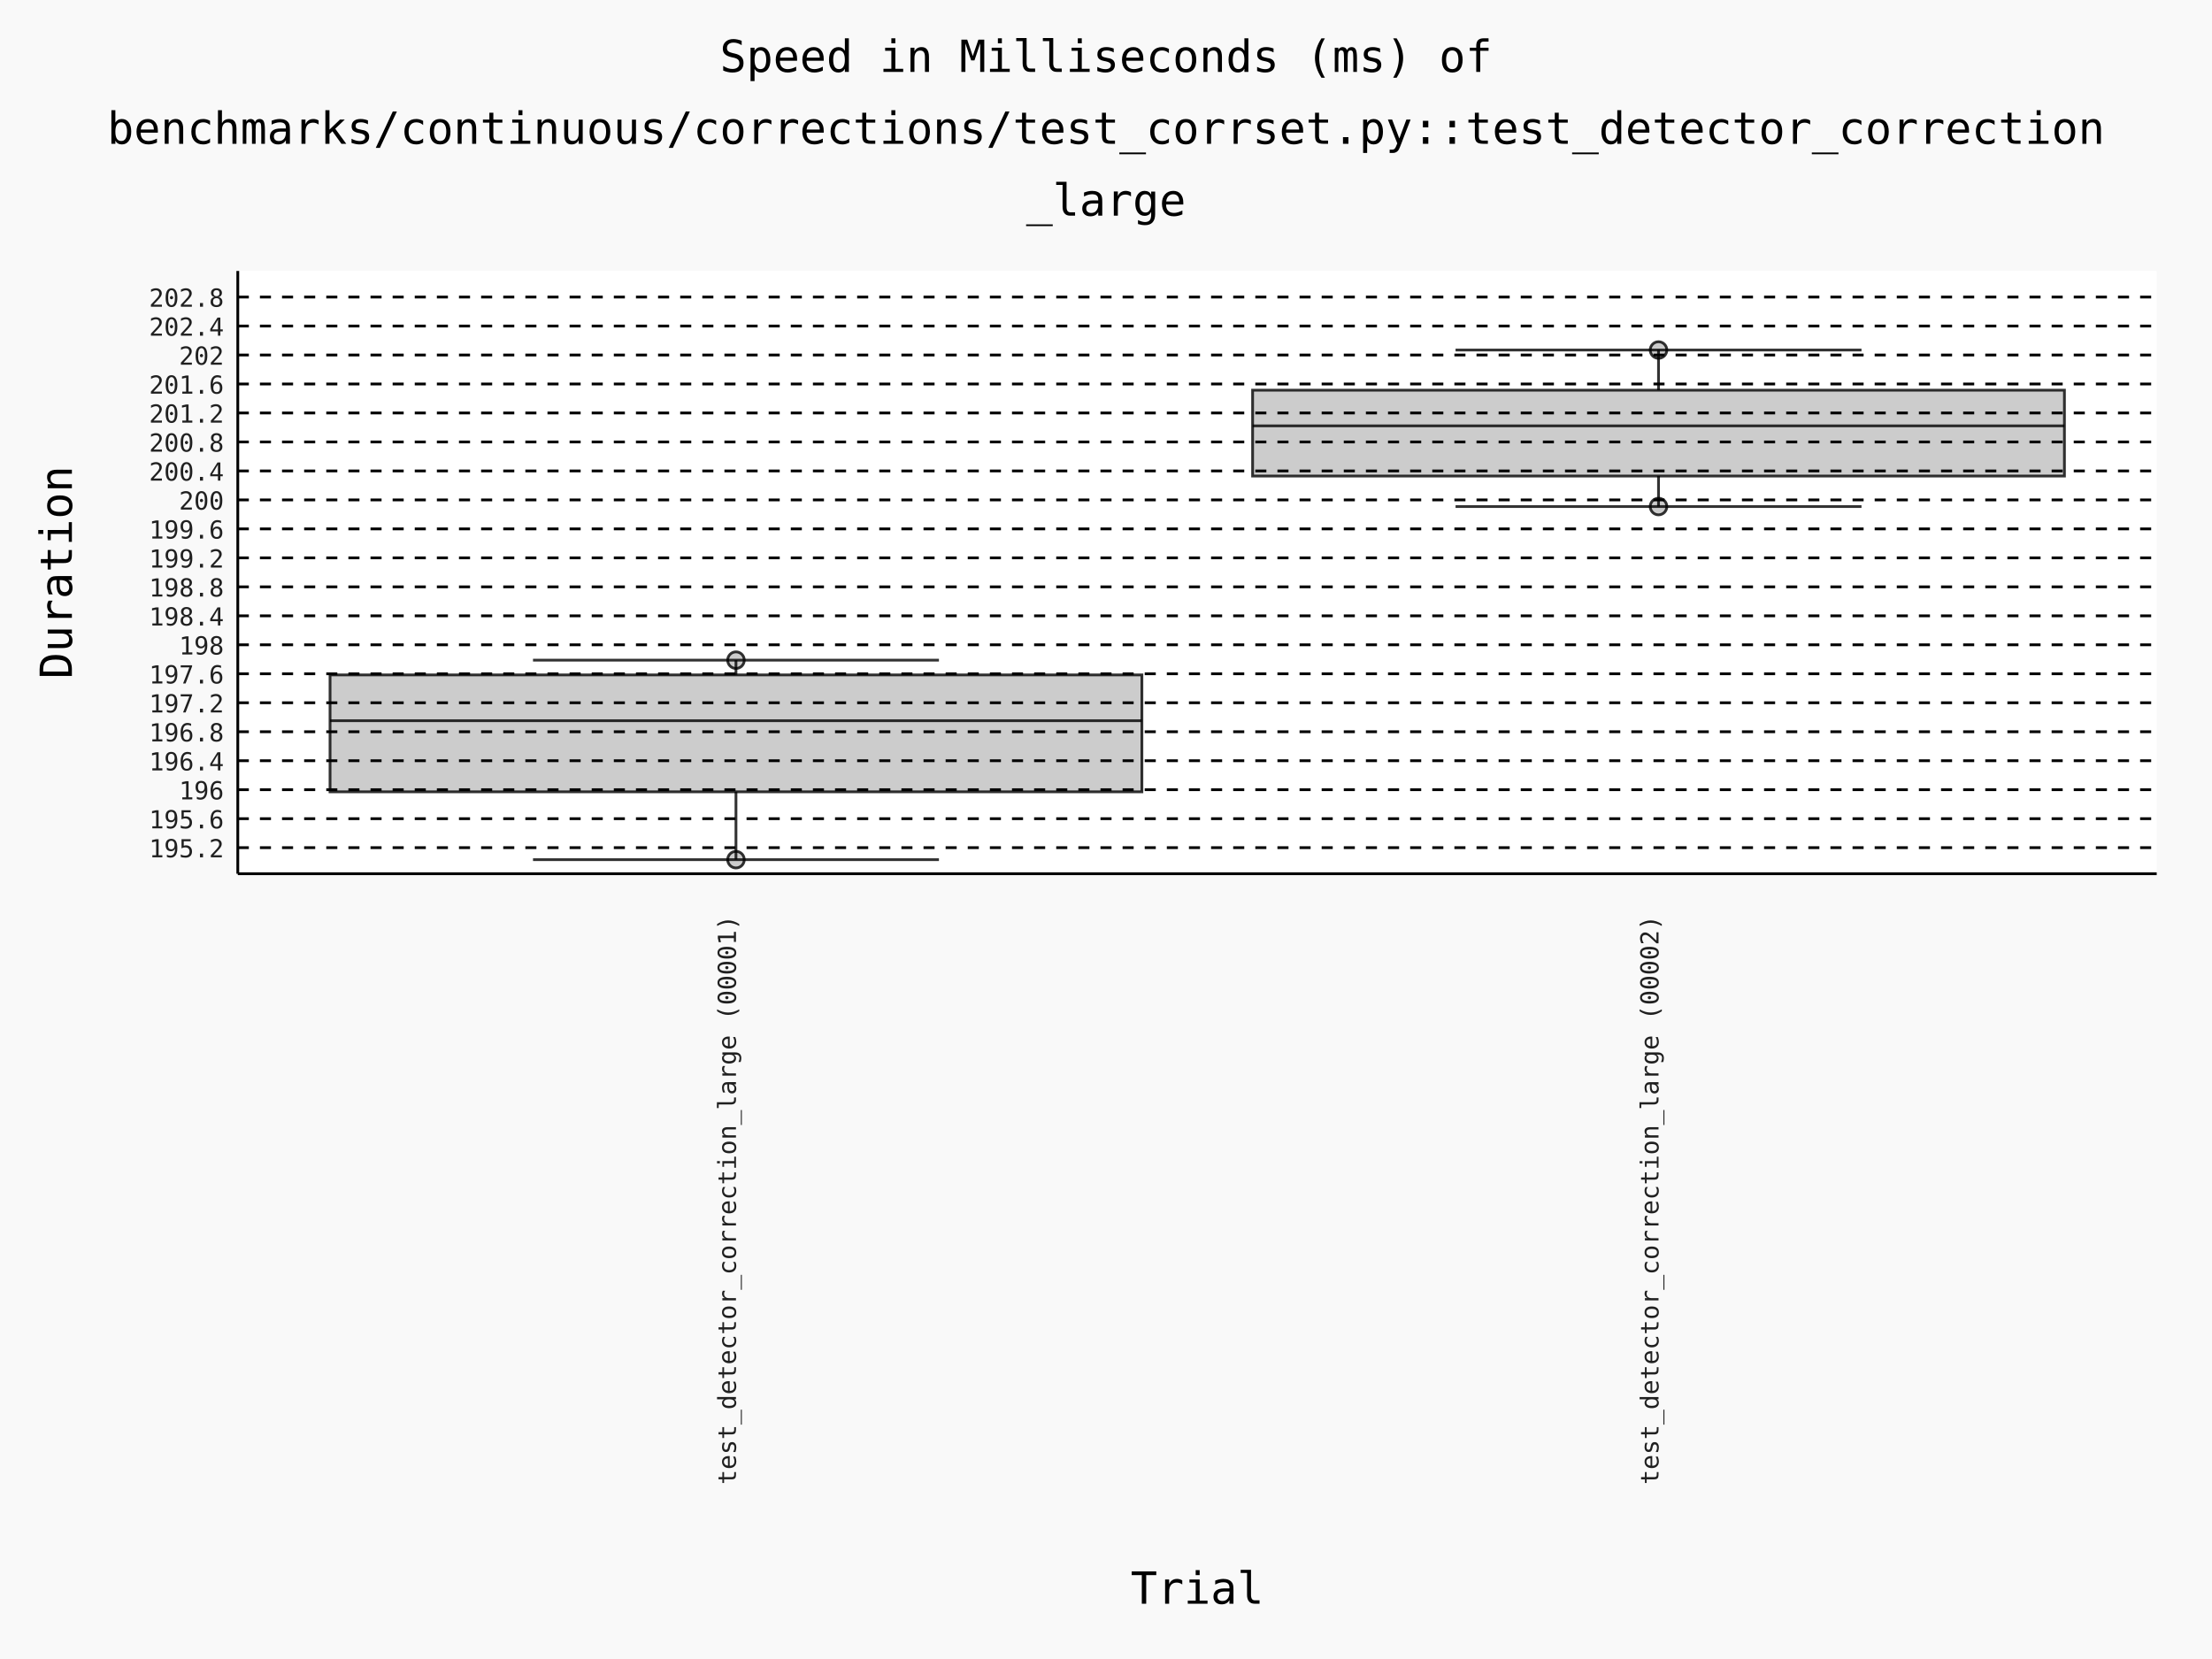
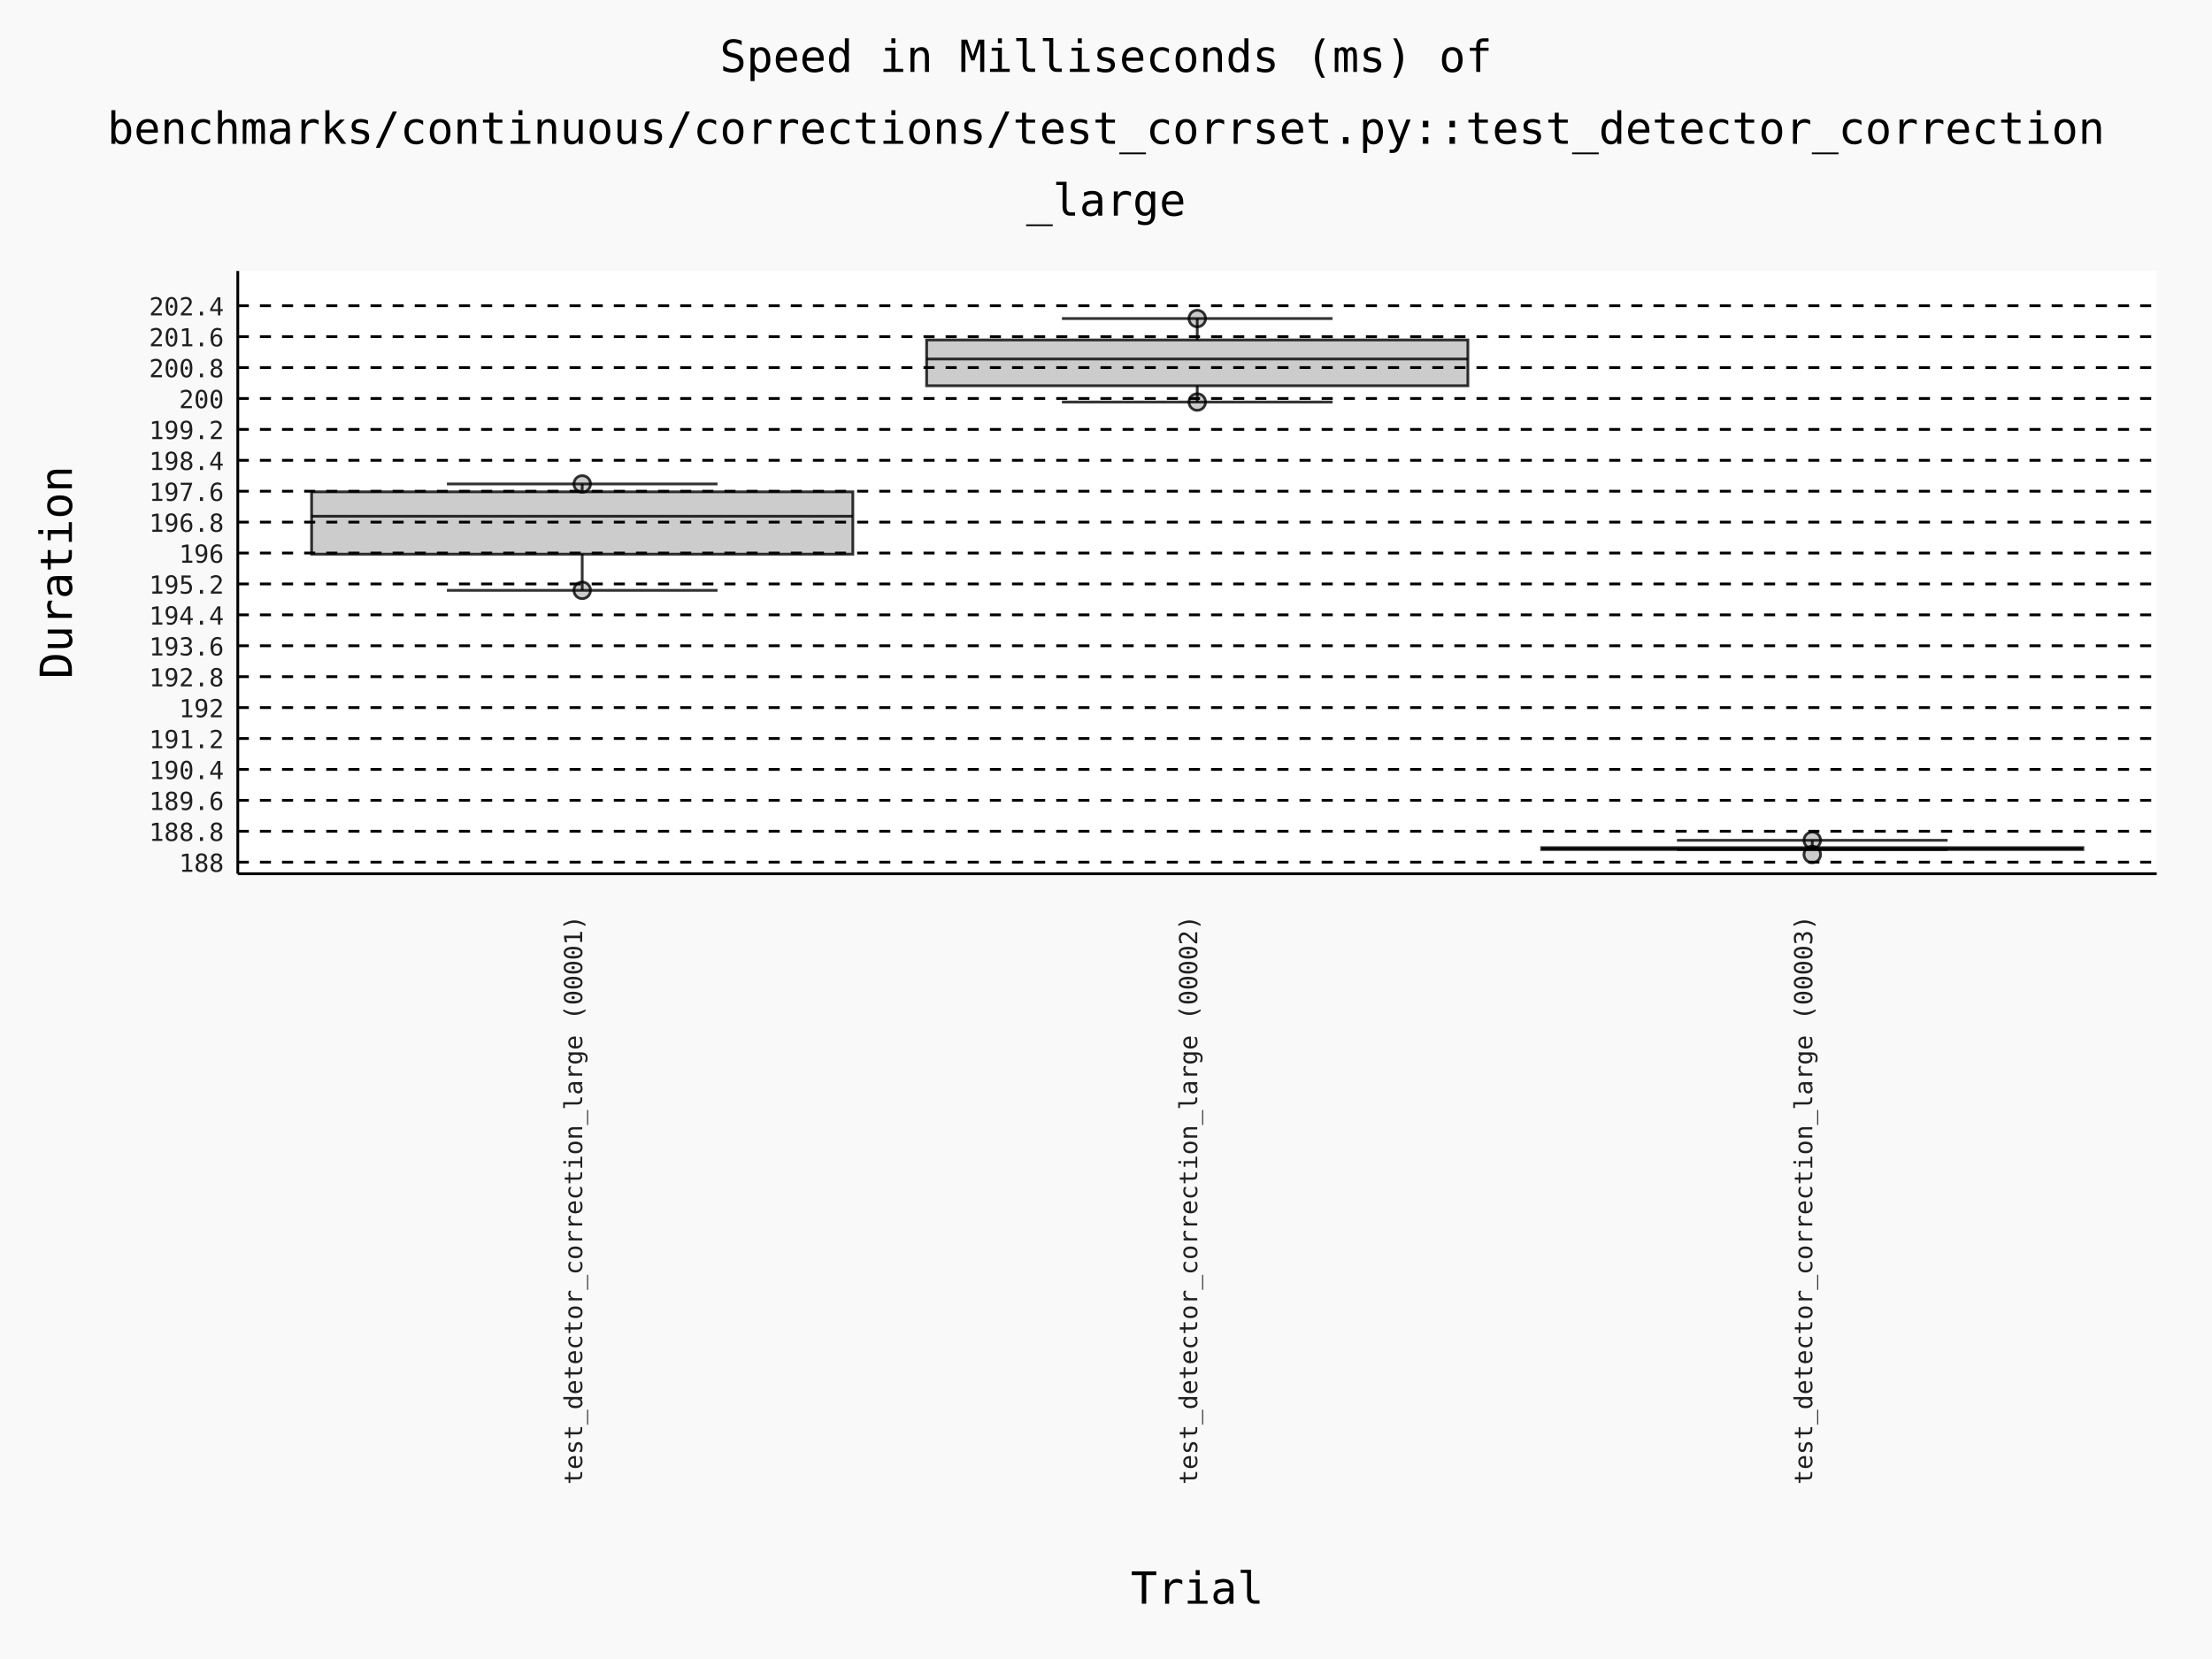
- <svg xmlns="http://www.w3.org/2000/svg" id="chart-cc5b01ff-bea4-48c6-bdcf-34402fcc4ba6" class="pygal-chart" viewBox="0 0 800 600">
+ <svg xmlns="http://www.w3.org/2000/svg" id="chart-5dfb4595-ba84-49ef-9a63-94798927f721" class="pygal-chart" viewBox="0 0 800 600">
  <defs>
-     <style type="text/css">#chart-cc5b01ff-bea4-48c6-bdcf-34402fcc4ba6{-webkit-user-select:none;-webkit-font-smoothing:antialiased;font-family:Consolas,"Deja Vu Sans Mono","Bitstream Vera Sans Mono","Courier New",monospace}#chart-cc5b01ff-bea4-48c6-bdcf-34402fcc4ba6 .title{font-family:Consolas,"Deja Vu Sans Mono","Bitstream Vera Sans Mono","Courier New",monospace;font-size:16px}#chart-cc5b01ff-bea4-48c6-bdcf-34402fcc4ba6 .legends .legend text{font-family:Consolas,"Deja Vu Sans Mono","Bitstream Vera Sans Mono","Courier New",monospace;font-size:14px}#chart-cc5b01ff-bea4-48c6-bdcf-34402fcc4ba6 .axis text{font-family:Consolas,"Deja Vu Sans Mono","Bitstream Vera Sans Mono","Courier New",monospace;font-size:10px}#chart-cc5b01ff-bea4-48c6-bdcf-34402fcc4ba6 .axis text.major{font-family:Consolas,"Deja Vu Sans Mono","Bitstream Vera Sans Mono","Courier New",monospace;font-size:10px}#chart-cc5b01ff-bea4-48c6-bdcf-34402fcc4ba6 .text-overlay text.value{font-family:Consolas,"Deja Vu Sans Mono","Bitstream Vera Sans Mono","Courier New",monospace;font-size:16px}#chart-cc5b01ff-bea4-48c6-bdcf-34402fcc4ba6 .text-overlay text.label{font-family:Consolas,"Deja Vu Sans Mono","Bitstream Vera Sans Mono","Courier New",monospace;font-size:10px}#chart-cc5b01ff-bea4-48c6-bdcf-34402fcc4ba6 .tooltip{font-family:Consolas,"Deja Vu Sans Mono","Bitstream Vera Sans Mono","Courier New",monospace;font-size:14px}#chart-cc5b01ff-bea4-48c6-bdcf-34402fcc4ba6 text.no_data{font-family:Consolas,"Deja Vu Sans Mono","Bitstream Vera Sans Mono","Courier New",monospace;font-size:64px}
- #chart-cc5b01ff-bea4-48c6-bdcf-34402fcc4ba6{background-color:rgba(249,249,249,1)}#chart-cc5b01ff-bea4-48c6-bdcf-34402fcc4ba6 path,#chart-cc5b01ff-bea4-48c6-bdcf-34402fcc4ba6 line,#chart-cc5b01ff-bea4-48c6-bdcf-34402fcc4ba6 rect,#chart-cc5b01ff-bea4-48c6-bdcf-34402fcc4ba6 circle{-webkit-transition:150ms;-moz-transition:150ms;transition:150ms}#chart-cc5b01ff-bea4-48c6-bdcf-34402fcc4ba6 .graph &gt; .background{fill:rgba(249,249,249,1)}#chart-cc5b01ff-bea4-48c6-bdcf-34402fcc4ba6 .plot &gt; .background{fill:rgba(255,255,255,1)}#chart-cc5b01ff-bea4-48c6-bdcf-34402fcc4ba6 .graph{fill:rgba(0,0,0,.87)}#chart-cc5b01ff-bea4-48c6-bdcf-34402fcc4ba6 text.no_data{fill:rgba(0,0,0,1)}#chart-cc5b01ff-bea4-48c6-bdcf-34402fcc4ba6 .title{fill:rgba(0,0,0,1)}#chart-cc5b01ff-bea4-48c6-bdcf-34402fcc4ba6 .legends .legend text{fill:rgba(0,0,0,.87)}#chart-cc5b01ff-bea4-48c6-bdcf-34402fcc4ba6 .legends .legend:hover text{fill:rgba(0,0,0,1)}#chart-cc5b01ff-bea4-48c6-bdcf-34402fcc4ba6 .axis .line{stroke:rgba(0,0,0,1)}#chart-cc5b01ff-bea4-48c6-bdcf-34402fcc4ba6 .axis .guide.line{stroke:rgba(0,0,0,.54)}#chart-cc5b01ff-bea4-48c6-bdcf-34402fcc4ba6 .axis .major.line{stroke:rgba(0,0,0,.87)}#chart-cc5b01ff-bea4-48c6-bdcf-34402fcc4ba6 .axis text.major{fill:rgba(0,0,0,1)}#chart-cc5b01ff-bea4-48c6-bdcf-34402fcc4ba6 .axis.y .guides:hover .guide.line,#chart-cc5b01ff-bea4-48c6-bdcf-34402fcc4ba6 .line-graph .axis.x .guides:hover .guide.line,#chart-cc5b01ff-bea4-48c6-bdcf-34402fcc4ba6 .stackedline-graph .axis.x .guides:hover .guide.line,#chart-cc5b01ff-bea4-48c6-bdcf-34402fcc4ba6 .xy-graph .axis.x .guides:hover .guide.line{stroke:rgba(0,0,0,1)}#chart-cc5b01ff-bea4-48c6-bdcf-34402fcc4ba6 .axis .guides:hover text{fill:rgba(0,0,0,1)}#chart-cc5b01ff-bea4-48c6-bdcf-34402fcc4ba6 .reactive{fill-opacity:.7;stroke-opacity:.8;stroke-width:1}#chart-cc5b01ff-bea4-48c6-bdcf-34402fcc4ba6 .ci{stroke:rgba(0,0,0,.87)}#chart-cc5b01ff-bea4-48c6-bdcf-34402fcc4ba6 .reactive.active,#chart-cc5b01ff-bea4-48c6-bdcf-34402fcc4ba6 .active .reactive{fill-opacity:.8;stroke-opacity:.9;stroke-width:4}#chart-cc5b01ff-bea4-48c6-bdcf-34402fcc4ba6 .ci .reactive.active{stroke-width:1.5}#chart-cc5b01ff-bea4-48c6-bdcf-34402fcc4ba6 .series text{fill:rgba(0,0,0,1)}#chart-cc5b01ff-bea4-48c6-bdcf-34402fcc4ba6 .tooltip rect{fill:rgba(255,255,255,1);stroke:rgba(0,0,0,1);-webkit-transition:opacity 150ms;-moz-transition:opacity 150ms;transition:opacity 150ms}#chart-cc5b01ff-bea4-48c6-bdcf-34402fcc4ba6 .tooltip .label{fill:rgba(0,0,0,.87)}#chart-cc5b01ff-bea4-48c6-bdcf-34402fcc4ba6 .tooltip .label{fill:rgba(0,0,0,.87)}#chart-cc5b01ff-bea4-48c6-bdcf-34402fcc4ba6 .tooltip .legend{font-size:.8em;fill:rgba(0,0,0,.54)}#chart-cc5b01ff-bea4-48c6-bdcf-34402fcc4ba6 .tooltip .x_label{font-size:.6em;fill:rgba(0,0,0,1)}#chart-cc5b01ff-bea4-48c6-bdcf-34402fcc4ba6 .tooltip .xlink{font-size:.5em;text-decoration:underline}#chart-cc5b01ff-bea4-48c6-bdcf-34402fcc4ba6 .tooltip .value{font-size:1.5em}#chart-cc5b01ff-bea4-48c6-bdcf-34402fcc4ba6 .bound{font-size:.5em}#chart-cc5b01ff-bea4-48c6-bdcf-34402fcc4ba6 .max-value{font-size:.75em;fill:rgba(0,0,0,.54)}#chart-cc5b01ff-bea4-48c6-bdcf-34402fcc4ba6 .map-element{fill:rgba(255,255,255,1);stroke:rgba(0,0,0,.54) !important}#chart-cc5b01ff-bea4-48c6-bdcf-34402fcc4ba6 .map-element .reactive{fill-opacity:inherit;stroke-opacity:inherit}#chart-cc5b01ff-bea4-48c6-bdcf-34402fcc4ba6 .color-0,#chart-cc5b01ff-bea4-48c6-bdcf-34402fcc4ba6 .color-0 a:visited{stroke:#000000;fill:#000000}#chart-cc5b01ff-bea4-48c6-bdcf-34402fcc4ba6 .color-1,#chart-cc5b01ff-bea4-48c6-bdcf-34402fcc4ba6 .color-1 a:visited{stroke:#000000;fill:#000000}#chart-cc5b01ff-bea4-48c6-bdcf-34402fcc4ba6 .text-overlay .color-0 text{fill:white}#chart-cc5b01ff-bea4-48c6-bdcf-34402fcc4ba6 .text-overlay .color-1 text{fill:white}
- #chart-cc5b01ff-bea4-48c6-bdcf-34402fcc4ba6 text.no_data{text-anchor:middle}#chart-cc5b01ff-bea4-48c6-bdcf-34402fcc4ba6 .guide.line{fill:none}#chart-cc5b01ff-bea4-48c6-bdcf-34402fcc4ba6 .centered{text-anchor:middle}#chart-cc5b01ff-bea4-48c6-bdcf-34402fcc4ba6 .title{text-anchor:middle}#chart-cc5b01ff-bea4-48c6-bdcf-34402fcc4ba6 .legends .legend text{fill-opacity:1}#chart-cc5b01ff-bea4-48c6-bdcf-34402fcc4ba6 .axis.x text{text-anchor:middle}#chart-cc5b01ff-bea4-48c6-bdcf-34402fcc4ba6 .axis.x:not(.web) text[transform]{text-anchor:start}#chart-cc5b01ff-bea4-48c6-bdcf-34402fcc4ba6 .axis.x:not(.web) text[transform].backwards{text-anchor:end}#chart-cc5b01ff-bea4-48c6-bdcf-34402fcc4ba6 .axis.y text{text-anchor:end}#chart-cc5b01ff-bea4-48c6-bdcf-34402fcc4ba6 .axis.y text[transform].backwards{text-anchor:start}#chart-cc5b01ff-bea4-48c6-bdcf-34402fcc4ba6 .axis.y2 text{text-anchor:start}#chart-cc5b01ff-bea4-48c6-bdcf-34402fcc4ba6 .axis.y2 text[transform].backwards{text-anchor:end}#chart-cc5b01ff-bea4-48c6-bdcf-34402fcc4ba6 .axis .guide.line{stroke-dasharray:4,4;stroke:black}#chart-cc5b01ff-bea4-48c6-bdcf-34402fcc4ba6 .axis .major.guide.line{stroke-dasharray:6,6;stroke:black}#chart-cc5b01ff-bea4-48c6-bdcf-34402fcc4ba6 .horizontal .axis.y .guide.line,#chart-cc5b01ff-bea4-48c6-bdcf-34402fcc4ba6 .horizontal .axis.y2 .guide.line,#chart-cc5b01ff-bea4-48c6-bdcf-34402fcc4ba6 .vertical .axis.x .guide.line{opacity:0}#chart-cc5b01ff-bea4-48c6-bdcf-34402fcc4ba6 .horizontal .axis.always_show .guide.line,#chart-cc5b01ff-bea4-48c6-bdcf-34402fcc4ba6 .vertical .axis.always_show .guide.line{opacity:1 !important}#chart-cc5b01ff-bea4-48c6-bdcf-34402fcc4ba6 .axis.y .guides:hover .guide.line,#chart-cc5b01ff-bea4-48c6-bdcf-34402fcc4ba6 .axis.y2 .guides:hover .guide.line,#chart-cc5b01ff-bea4-48c6-bdcf-34402fcc4ba6 .axis.x .guides:hover .guide.line{opacity:1}#chart-cc5b01ff-bea4-48c6-bdcf-34402fcc4ba6 .axis .guides:hover text{opacity:1}#chart-cc5b01ff-bea4-48c6-bdcf-34402fcc4ba6 .nofill{fill:none}#chart-cc5b01ff-bea4-48c6-bdcf-34402fcc4ba6 .subtle-fill{fill-opacity:.2}#chart-cc5b01ff-bea4-48c6-bdcf-34402fcc4ba6 .dot{stroke-width:1px;fill-opacity:1;stroke-opacity:1}#chart-cc5b01ff-bea4-48c6-bdcf-34402fcc4ba6 .dot.active{stroke-width:5px}#chart-cc5b01ff-bea4-48c6-bdcf-34402fcc4ba6 .dot.negative{fill:transparent}#chart-cc5b01ff-bea4-48c6-bdcf-34402fcc4ba6 text,#chart-cc5b01ff-bea4-48c6-bdcf-34402fcc4ba6 tspan{stroke:none !important}#chart-cc5b01ff-bea4-48c6-bdcf-34402fcc4ba6 .series text.active{opacity:1}#chart-cc5b01ff-bea4-48c6-bdcf-34402fcc4ba6 .tooltip rect{fill-opacity:.95;stroke-width:.5}#chart-cc5b01ff-bea4-48c6-bdcf-34402fcc4ba6 .tooltip text{fill-opacity:1}#chart-cc5b01ff-bea4-48c6-bdcf-34402fcc4ba6 .showable{visibility:hidden}#chart-cc5b01ff-bea4-48c6-bdcf-34402fcc4ba6 .showable.shown{visibility:visible}#chart-cc5b01ff-bea4-48c6-bdcf-34402fcc4ba6 .gauge-background{fill:rgba(229,229,229,1);stroke:none}#chart-cc5b01ff-bea4-48c6-bdcf-34402fcc4ba6 .bg-lines{stroke:rgba(249,249,249,1);stroke-width:2px}
+     <style type="text/css">#chart-5dfb4595-ba84-49ef-9a63-94798927f721{-webkit-user-select:none;-webkit-font-smoothing:antialiased;font-family:Consolas,"Deja Vu Sans Mono","Bitstream Vera Sans Mono","Courier New",monospace}#chart-5dfb4595-ba84-49ef-9a63-94798927f721 .title{font-family:Consolas,"Deja Vu Sans Mono","Bitstream Vera Sans Mono","Courier New",monospace;font-size:16px}#chart-5dfb4595-ba84-49ef-9a63-94798927f721 .legends .legend text{font-family:Consolas,"Deja Vu Sans Mono","Bitstream Vera Sans Mono","Courier New",monospace;font-size:14px}#chart-5dfb4595-ba84-49ef-9a63-94798927f721 .axis text{font-family:Consolas,"Deja Vu Sans Mono","Bitstream Vera Sans Mono","Courier New",monospace;font-size:10px}#chart-5dfb4595-ba84-49ef-9a63-94798927f721 .axis text.major{font-family:Consolas,"Deja Vu Sans Mono","Bitstream Vera Sans Mono","Courier New",monospace;font-size:10px}#chart-5dfb4595-ba84-49ef-9a63-94798927f721 .text-overlay text.value{font-family:Consolas,"Deja Vu Sans Mono","Bitstream Vera Sans Mono","Courier New",monospace;font-size:16px}#chart-5dfb4595-ba84-49ef-9a63-94798927f721 .text-overlay text.label{font-family:Consolas,"Deja Vu Sans Mono","Bitstream Vera Sans Mono","Courier New",monospace;font-size:10px}#chart-5dfb4595-ba84-49ef-9a63-94798927f721 .tooltip{font-family:Consolas,"Deja Vu Sans Mono","Bitstream Vera Sans Mono","Courier New",monospace;font-size:14px}#chart-5dfb4595-ba84-49ef-9a63-94798927f721 text.no_data{font-family:Consolas,"Deja Vu Sans Mono","Bitstream Vera Sans Mono","Courier New",monospace;font-size:64px}
+ #chart-5dfb4595-ba84-49ef-9a63-94798927f721{background-color:rgba(249,249,249,1)}#chart-5dfb4595-ba84-49ef-9a63-94798927f721 path,#chart-5dfb4595-ba84-49ef-9a63-94798927f721 line,#chart-5dfb4595-ba84-49ef-9a63-94798927f721 rect,#chart-5dfb4595-ba84-49ef-9a63-94798927f721 circle{-webkit-transition:150ms;-moz-transition:150ms;transition:150ms}#chart-5dfb4595-ba84-49ef-9a63-94798927f721 .graph &gt; .background{fill:rgba(249,249,249,1)}#chart-5dfb4595-ba84-49ef-9a63-94798927f721 .plot &gt; .background{fill:rgba(255,255,255,1)}#chart-5dfb4595-ba84-49ef-9a63-94798927f721 .graph{fill:rgba(0,0,0,.87)}#chart-5dfb4595-ba84-49ef-9a63-94798927f721 text.no_data{fill:rgba(0,0,0,1)}#chart-5dfb4595-ba84-49ef-9a63-94798927f721 .title{fill:rgba(0,0,0,1)}#chart-5dfb4595-ba84-49ef-9a63-94798927f721 .legends .legend text{fill:rgba(0,0,0,.87)}#chart-5dfb4595-ba84-49ef-9a63-94798927f721 .legends .legend:hover text{fill:rgba(0,0,0,1)}#chart-5dfb4595-ba84-49ef-9a63-94798927f721 .axis .line{stroke:rgba(0,0,0,1)}#chart-5dfb4595-ba84-49ef-9a63-94798927f721 .axis .guide.line{stroke:rgba(0,0,0,.54)}#chart-5dfb4595-ba84-49ef-9a63-94798927f721 .axis .major.line{stroke:rgba(0,0,0,.87)}#chart-5dfb4595-ba84-49ef-9a63-94798927f721 .axis text.major{fill:rgba(0,0,0,1)}#chart-5dfb4595-ba84-49ef-9a63-94798927f721 .axis.y .guides:hover .guide.line,#chart-5dfb4595-ba84-49ef-9a63-94798927f721 .line-graph .axis.x .guides:hover .guide.line,#chart-5dfb4595-ba84-49ef-9a63-94798927f721 .stackedline-graph .axis.x .guides:hover .guide.line,#chart-5dfb4595-ba84-49ef-9a63-94798927f721 .xy-graph .axis.x .guides:hover .guide.line{stroke:rgba(0,0,0,1)}#chart-5dfb4595-ba84-49ef-9a63-94798927f721 .axis .guides:hover text{fill:rgba(0,0,0,1)}#chart-5dfb4595-ba84-49ef-9a63-94798927f721 .reactive{fill-opacity:.7;stroke-opacity:.8;stroke-width:1}#chart-5dfb4595-ba84-49ef-9a63-94798927f721 .ci{stroke:rgba(0,0,0,.87)}#chart-5dfb4595-ba84-49ef-9a63-94798927f721 .reactive.active,#chart-5dfb4595-ba84-49ef-9a63-94798927f721 .active .reactive{fill-opacity:.8;stroke-opacity:.9;stroke-width:4}#chart-5dfb4595-ba84-49ef-9a63-94798927f721 .ci .reactive.active{stroke-width:1.5}#chart-5dfb4595-ba84-49ef-9a63-94798927f721 .series text{fill:rgba(0,0,0,1)}#chart-5dfb4595-ba84-49ef-9a63-94798927f721 .tooltip rect{fill:rgba(255,255,255,1);stroke:rgba(0,0,0,1);-webkit-transition:opacity 150ms;-moz-transition:opacity 150ms;transition:opacity 150ms}#chart-5dfb4595-ba84-49ef-9a63-94798927f721 .tooltip .label{fill:rgba(0,0,0,.87)}#chart-5dfb4595-ba84-49ef-9a63-94798927f721 .tooltip .label{fill:rgba(0,0,0,.87)}#chart-5dfb4595-ba84-49ef-9a63-94798927f721 .tooltip .legend{font-size:.8em;fill:rgba(0,0,0,.54)}#chart-5dfb4595-ba84-49ef-9a63-94798927f721 .tooltip .x_label{font-size:.6em;fill:rgba(0,0,0,1)}#chart-5dfb4595-ba84-49ef-9a63-94798927f721 .tooltip .xlink{font-size:.5em;text-decoration:underline}#chart-5dfb4595-ba84-49ef-9a63-94798927f721 .tooltip .value{font-size:1.5em}#chart-5dfb4595-ba84-49ef-9a63-94798927f721 .bound{font-size:.5em}#chart-5dfb4595-ba84-49ef-9a63-94798927f721 .max-value{font-size:.75em;fill:rgba(0,0,0,.54)}#chart-5dfb4595-ba84-49ef-9a63-94798927f721 .map-element{fill:rgba(255,255,255,1);stroke:rgba(0,0,0,.54) !important}#chart-5dfb4595-ba84-49ef-9a63-94798927f721 .map-element .reactive{fill-opacity:inherit;stroke-opacity:inherit}#chart-5dfb4595-ba84-49ef-9a63-94798927f721 .color-0,#chart-5dfb4595-ba84-49ef-9a63-94798927f721 .color-0 a:visited{stroke:#000000;fill:#000000}#chart-5dfb4595-ba84-49ef-9a63-94798927f721 .color-1,#chart-5dfb4595-ba84-49ef-9a63-94798927f721 .color-1 a:visited{stroke:#000000;fill:#000000}#chart-5dfb4595-ba84-49ef-9a63-94798927f721 .color-2,#chart-5dfb4595-ba84-49ef-9a63-94798927f721 .color-2 a:visited{stroke:#000000;fill:#000000}#chart-5dfb4595-ba84-49ef-9a63-94798927f721 .text-overlay .color-0 text{fill:white}#chart-5dfb4595-ba84-49ef-9a63-94798927f721 .text-overlay .color-1 text{fill:white}#chart-5dfb4595-ba84-49ef-9a63-94798927f721 .text-overlay .color-2 text{fill:white}
+ #chart-5dfb4595-ba84-49ef-9a63-94798927f721 text.no_data{text-anchor:middle}#chart-5dfb4595-ba84-49ef-9a63-94798927f721 .guide.line{fill:none}#chart-5dfb4595-ba84-49ef-9a63-94798927f721 .centered{text-anchor:middle}#chart-5dfb4595-ba84-49ef-9a63-94798927f721 .title{text-anchor:middle}#chart-5dfb4595-ba84-49ef-9a63-94798927f721 .legends .legend text{fill-opacity:1}#chart-5dfb4595-ba84-49ef-9a63-94798927f721 .axis.x text{text-anchor:middle}#chart-5dfb4595-ba84-49ef-9a63-94798927f721 .axis.x:not(.web) text[transform]{text-anchor:start}#chart-5dfb4595-ba84-49ef-9a63-94798927f721 .axis.x:not(.web) text[transform].backwards{text-anchor:end}#chart-5dfb4595-ba84-49ef-9a63-94798927f721 .axis.y text{text-anchor:end}#chart-5dfb4595-ba84-49ef-9a63-94798927f721 .axis.y text[transform].backwards{text-anchor:start}#chart-5dfb4595-ba84-49ef-9a63-94798927f721 .axis.y2 text{text-anchor:start}#chart-5dfb4595-ba84-49ef-9a63-94798927f721 .axis.y2 text[transform].backwards{text-anchor:end}#chart-5dfb4595-ba84-49ef-9a63-94798927f721 .axis .guide.line{stroke-dasharray:4,4;stroke:black}#chart-5dfb4595-ba84-49ef-9a63-94798927f721 .axis .major.guide.line{stroke-dasharray:6,6;stroke:black}#chart-5dfb4595-ba84-49ef-9a63-94798927f721 .horizontal .axis.y .guide.line,#chart-5dfb4595-ba84-49ef-9a63-94798927f721 .horizontal .axis.y2 .guide.line,#chart-5dfb4595-ba84-49ef-9a63-94798927f721 .vertical .axis.x .guide.line{opacity:0}#chart-5dfb4595-ba84-49ef-9a63-94798927f721 .horizontal .axis.always_show .guide.line,#chart-5dfb4595-ba84-49ef-9a63-94798927f721 .vertical .axis.always_show .guide.line{opacity:1 !important}#chart-5dfb4595-ba84-49ef-9a63-94798927f721 .axis.y .guides:hover .guide.line,#chart-5dfb4595-ba84-49ef-9a63-94798927f721 .axis.y2 .guides:hover .guide.line,#chart-5dfb4595-ba84-49ef-9a63-94798927f721 .axis.x .guides:hover .guide.line{opacity:1}#chart-5dfb4595-ba84-49ef-9a63-94798927f721 .axis .guides:hover text{opacity:1}#chart-5dfb4595-ba84-49ef-9a63-94798927f721 .nofill{fill:none}#chart-5dfb4595-ba84-49ef-9a63-94798927f721 .subtle-fill{fill-opacity:.2}#chart-5dfb4595-ba84-49ef-9a63-94798927f721 .dot{stroke-width:1px;fill-opacity:1;stroke-opacity:1}#chart-5dfb4595-ba84-49ef-9a63-94798927f721 .dot.active{stroke-width:5px}#chart-5dfb4595-ba84-49ef-9a63-94798927f721 .dot.negative{fill:transparent}#chart-5dfb4595-ba84-49ef-9a63-94798927f721 text,#chart-5dfb4595-ba84-49ef-9a63-94798927f721 tspan{stroke:none !important}#chart-5dfb4595-ba84-49ef-9a63-94798927f721 .series text.active{opacity:1}#chart-5dfb4595-ba84-49ef-9a63-94798927f721 .tooltip rect{fill-opacity:.95;stroke-width:.5}#chart-5dfb4595-ba84-49ef-9a63-94798927f721 .tooltip text{fill-opacity:1}#chart-5dfb4595-ba84-49ef-9a63-94798927f721 .showable{visibility:hidden}#chart-5dfb4595-ba84-49ef-9a63-94798927f721 .showable.shown{visibility:visible}#chart-5dfb4595-ba84-49ef-9a63-94798927f721 .gauge-background{fill:rgba(229,229,229,1);stroke:none}#chart-5dfb4595-ba84-49ef-9a63-94798927f721 .bg-lines{stroke:rgba(249,249,249,1);stroke-width:2px}
.tooltip .value{font-size:1em !important}.axis text{font-size:9px !important}</style>
  </defs>
  <g class="graph custombox-graph vertical">
    <rect x="0" y="0" width="800" height="600" class="background" />
    <g transform="translate(86, 98)" class="plot">
      <rect x="0" y="0" width="694.0" height="218.0" class="background" />
      <g class="axis y always_show">
        <path d="M0 218 h694" class="line" />
        <g class="guides">
-           <path d="M0 208.567 h694" class="guide line" />
-           <text x="-5" y="212.067" class="">195.2</text>
+           <path d="M0 213.808 h694" class="guide line" />
+           <text x="-5" y="217.308" class="">188</text>
        </g>
        <g class="guides">
-           <path d="M0 198.087 h694" class="guide line" />
-           <text x="-5" y="201.587" class="">195.6</text>
+           <path d="M0 202.628 h694" class="guide line" />
+           <text x="-5" y="206.128" class="">188.8</text>
        </g>
        <g class="guides">
-           <path d="M0 187.606 h694" class="guide line" />
-           <text x="-5" y="191.106" class="">196</text>
+           <path d="M0 191.449 h694" class="guide line" />
+           <text x="-5" y="194.949" class="">189.6</text>
        </g>
        <g class="guides">
-           <path d="M0 177.125 h694" class="guide line" />
-           <text x="-5" y="180.625" class="">196.4</text>
+           <path d="M0 180.269 h694" class="guide line" />
+           <text x="-5" y="183.769" class="">190.4</text>
        </g>
        <g class="guides">
-           <path d="M0 166.644 h694" class="guide line" />
-           <text x="-5" y="170.144" class="">196.8</text>
+           <path d="M0 169.09 h694" class="guide line" />
+           <text x="-5" y="172.59" class="">191.2</text>
        </g>
        <g class="guides">
-           <path d="M0 156.163 h694" class="guide line" />
-           <text x="-5" y="159.663" class="">197.2</text>
+           <path d="M0 157.91 h694" class="guide line" />
+           <text x="-5" y="161.41" class="">192</text>
        </g>
        <g class="guides">
-           <path d="M0 145.683 h694" class="guide line" />
-           <text x="-5" y="149.183" class="">197.6</text>
+           <path d="M0 146.731 h694" class="guide line" />
+           <text x="-5" y="150.231" class="">192.8</text>
        </g>
        <g class="guides">
-           <path d="M0 135.202 h694" class="guide line" />
-           <text x="-5" y="138.702" class="">198</text>
+           <path d="M0 135.551 h694" class="guide line" />
+           <text x="-5" y="139.051" class="">193.6</text>
        </g>
        <g class="guides">
-           <path d="M0 124.721 h694" class="guide line" />
-           <text x="-5" y="128.221" class="">198.4</text>
+           <path d="M0 124.372 h694" class="guide line" />
+           <text x="-5" y="127.872" class="">194.4</text>
        </g>
        <g class="guides">
-           <path d="M0 114.24 h694" class="guide line" />
-           <text x="-5" y="117.74" class="">198.8</text>
+           <path d="M0 113.192 h694" class="guide line" />
+           <text x="-5" y="116.692" class="">195.2</text>
        </g>
        <g class="guides">
-           <path d="M0 103.76 h694" class="guide line" />
-           <text x="-5" y="107.26" class="">199.2</text>
+           <path d="M0 102.013 h694" class="guide line" />
+           <text x="-5" y="105.513" class="">196</text>
        </g>
        <g class="guides">
-           <path d="M0 93.279 h694" class="guide line" />
-           <text x="-5" y="96.779" class="">199.6</text>
+           <path d="M0 90.833 h694" class="guide line" />
+           <text x="-5" y="94.333" class="">196.8</text>
        </g>
        <g class="guides">
-           <path d="M0 82.798 h694" class="guide line" />
-           <text x="-5" y="86.298" class="">200</text>
+           <path d="M0 79.654 h694" class="guide line" />
+           <text x="-5" y="83.154" class="">197.6</text>
        </g>
        <g class="guides">
-           <path d="M0 72.317 h694" class="guide line" />
-           <text x="-5" y="75.817" class="">200.4</text>
+           <path d="M0 68.474 h694" class="guide line" />
+           <text x="-5" y="71.974" class="">198.4</text>
        </g>
        <g class="guides">
-           <path d="M0 61.837 h694" class="guide line" />
-           <text x="-5" y="65.337" class="">200.8</text>
+           <path d="M0 57.295 h694" class="guide line" />
+           <text x="-5" y="60.795" class="">199.2</text>
        </g>
        <g class="guides">
-           <path d="M0 51.356 h694" class="guide line" />
-           <text x="-5" y="54.856" class="">201.2</text>
+           <path d="M0 46.115 h694" class="guide line" />
+           <text x="-5" y="49.615" class="">200</text>
        </g>
        <g class="guides">
-           <path d="M0 40.875 h694" class="guide line" />
-           <text x="-5" y="44.375" class="">201.6</text>
+           <path d="M0 34.936 h694" class="guide line" />
+           <text x="-5" y="38.436" class="">200.8</text>
        </g>
        <g class="guides">
-           <path d="M0 30.394 h694" class="guide line" />
-           <text x="-5" y="33.894" class="">202</text>
+           <path d="M0 23.756 h694" class="guide line" />
+           <text x="-5" y="27.256" class="">201.6</text>
        </g>
        <g class="guides">
-           <path d="M0 19.913 h694" class="guide line" />
-           <text x="-5" y="23.413" class="">202.4</text>
-         </g>
-         <g class="guides">
-           <path d="M0 9.433 h694" class="guide line" />
-           <text x="-5" y="12.933" class="">202.8</text>
+           <path d="M0 12.577 h694" class="guide line" />
+           <text x="-5" y="16.077" class="">202.4</text>
        </g>
      </g>
      <g class="axis x">
        <path d="M0 0 v218" class="line" />
        <g class="guides">
-           <path d="M180.173 0 v218" class="guide line" />
-           <text x="180.173" y="233.0" class="backwards" transform="rotate(270 180.1731 233)">test_detector_correction_large (00001)</text>
+           <path d="M124.564 0 v218" class="guide line" />
+           <text x="124.564" y="233.0" class="backwards" transform="rotate(270 124.5641 233)">test_detector_correction_large (00001)</text>
        </g>
        <g class="guides">
-           <path d="M513.827 0 v218" class="guide line" />
-           <text x="513.827" y="233.0" class="backwards" transform="rotate(270 513.8269 233)">test_detector_correction_large (00002)</text>
+           <path d="M347 0 v218" class="guide line" />
+           <text x="347.0" y="233.0" class="backwards" transform="rotate(270 347 233)">test_detector_correction_large (00002)</text>
+         </g>
+         <g class="guides">
+           <path d="M569.436 0 v218" class="guide line" />
+           <text x="569.436" y="233.0" class="backwards" transform="rotate(270 569.4359 233)">test_detector_correction_large (00003)</text>
        </g>
      </g>
      <g class="series serie-0 color-0">
        <g class="boxes">
          <g class="box">
-             <path stroke-width="3" d="M106.769 212.909 L253.577 212.909" class="reactive tooltip-trigger" />
-             <path stroke-width="3" d="M33.365 162.655 L326.981 162.655" class="reactive tooltip-trigger" />
-             <path stroke-width="3" d="M106.769 140.754 L253.577 140.754" class="reactive tooltip-trigger" />
-             <path stroke-width="2" d="M180.173 212.909 L180.173 188.372" class="reactive tooltip-trigger" />
-             <path stroke-width="2" d="M180.173 140.754 L180.173 146.09" class="reactive tooltip-trigger" />
-             <rect x="33.365" y="146.09" height="42.282" width="293.615" class="subtle-fill reactive tooltip-trigger" />
-             <circle cx="180.173" cy="212.909" r="3" class="subtle-fill reactive tooltip-trigger" />
-             <circle cx="180.173" cy="140.754" r="3" class="subtle-fill reactive tooltip-trigger" />
+             <path stroke-width="3" d="M75.628 115.508 L173.5 115.508" class="reactive tooltip-trigger" />
+             <path stroke-width="3" d="M26.692 88.706 L222.436 88.706" class="reactive tooltip-trigger" />
+             <path stroke-width="3" d="M75.628 77.025 L173.5 77.025" class="reactive tooltip-trigger" />
+             <path stroke-width="2" d="M124.564 115.508 L124.564 102.422" class="reactive tooltip-trigger" />
+             <path stroke-width="2" d="M124.564 77.025 L124.564 79.871" class="reactive tooltip-trigger" />
+             <rect x="26.692" y="79.871" height="22.55" width="195.744" class="subtle-fill reactive tooltip-trigger" />
+             <circle cx="124.564" cy="115.508" r="3" class="subtle-fill reactive tooltip-trigger" />
+             <circle cx="124.564" cy="77.025" r="3" class="subtle-fill reactive tooltip-trigger" />
          </g>
        </g>
      </g>
      <g class="series serie-1 color-1">
        <g class="boxes">
          <g class="box">
-             <path stroke-width="3" d="M440.423 85.2 L587.231 85.2" class="reactive tooltip-trigger" />
-             <path stroke-width="3" d="M367.019 56.018 L660.635 56.018" class="reactive tooltip-trigger" />
-             <path stroke-width="3" d="M440.423 28.592 L587.231 28.592" class="reactive tooltip-trigger" />
-             <path stroke-width="2" d="M513.827 85.2 L513.827 74.168" class="reactive tooltip-trigger" />
-             <path stroke-width="2" d="M513.827 28.592 L513.827 43.112" class="reactive tooltip-trigger" />
-             <rect x="367.019" y="43.112" height="31.056" width="293.615" class="subtle-fill reactive tooltip-trigger" />
-             <circle cx="513.827" cy="85.2" r="3" class="subtle-fill reactive tooltip-trigger" />
-             <circle cx="513.827" cy="28.592" r="3" class="subtle-fill reactive tooltip-trigger" />
+             <path stroke-width="3" d="M298.064 47.397 L395.936 47.397" class="reactive tooltip-trigger" />
+             <path stroke-width="3" d="M249.128 31.833 L444.872 31.833" class="reactive tooltip-trigger" />
+             <path stroke-width="3" d="M298.064 17.205 L395.936 17.205" class="reactive tooltip-trigger" />
+             <path stroke-width="2" d="M347 47.397 L347 41.512" class="reactive tooltip-trigger" />
+             <path stroke-width="2" d="M347 17.205 L347 24.949" class="reactive tooltip-trigger" />
+             <rect x="249.128" y="24.949" height="16.563" width="195.744" class="subtle-fill reactive tooltip-trigger" />
+             <circle cx="347.0" cy="47.397" r="3" class="subtle-fill reactive tooltip-trigger" />
+             <circle cx="347.0" cy="17.205" r="3" class="subtle-fill reactive tooltip-trigger" />
+           </g>
+         </g>
+       </g>
+       <g class="series serie-2 color-2">
+         <g class="boxes">
+           <g class="box">
+             <path stroke-width="3" d="M520.5 209.242 L618.372 209.242" class="reactive tooltip-trigger" />
+             <path stroke-width="3" d="M471.564 208.929 L667.308 208.929" class="reactive tooltip-trigger" />
+             <path stroke-width="3" d="M520.5 205.907 L618.372 205.907" class="reactive tooltip-trigger" />
+             <path stroke-width="2" d="M569.436 209.242 L569.436 209.242" class="reactive tooltip-trigger" />
+             <path stroke-width="2" d="M569.436 205.907 L569.436 208.562" class="reactive tooltip-trigger" />
+             <rect x="471.564" y="208.562" height="0.68" width="195.744" class="subtle-fill reactive tooltip-trigger" />
+             <circle cx="569.436" cy="211.027" r="3" class="subtle-fill reactive tooltip-trigger" />
+             <circle cx="569.436" cy="205.907" r="3" class="subtle-fill reactive tooltip-trigger" />
          </g>
        </g>
      </g>
    </g>
    <g class="titles">
      <text x="400.0" y="26" class="title plot_title">Speed in Milliseconds (ms) of</text>
      <text x="400.0" y="52" class="title plot_title">benchmarks/continuous/corrections/test_corrset.py::test_detector_correction</text>
      <text x="400.0" y="78" class="title plot_title">_large</text>
      <text x="433.0" y="580.0" class="title">Trial</text>
      <text x="0" y="233.0" class="title" transform="rotate(-90 0 207)">Duration</text>
    </g>
    <g transform="translate(86, 98)" class="plot overlay">
      <g class="series serie-0 color-0" />
      <g class="series serie-1 color-1" />
+       <g class="series serie-2 color-2" />
    </g>
    <g transform="translate(86, 98)" class="plot text-overlay">
      <g class="series serie-0 color-0" />
      <g class="series serie-1 color-1" />
+       <g class="series serie-2 color-2" />
    </g>
    <g transform="translate(86, 98)" class="plot tooltip-overlay">
      <g transform="translate(0 0)" style="opacity: 0" class="tooltip">
        <rect rx="0" ry="0" width="0" height="0" class="tooltip-box" />
        <g class="text" />
      </g>
    </g>
  </g>
</svg>
